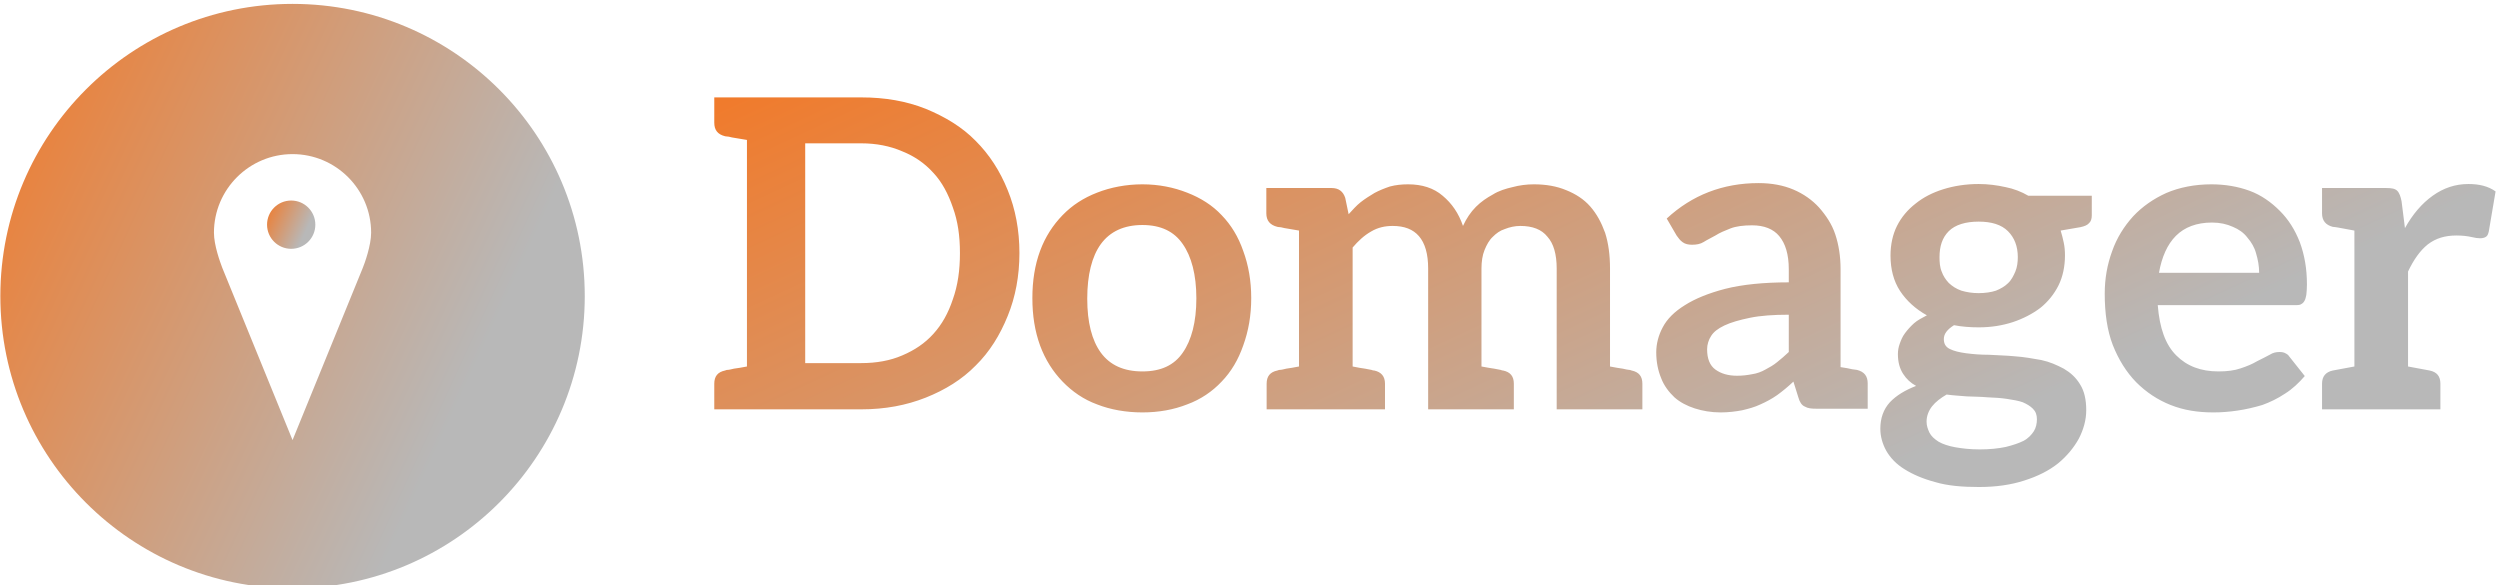
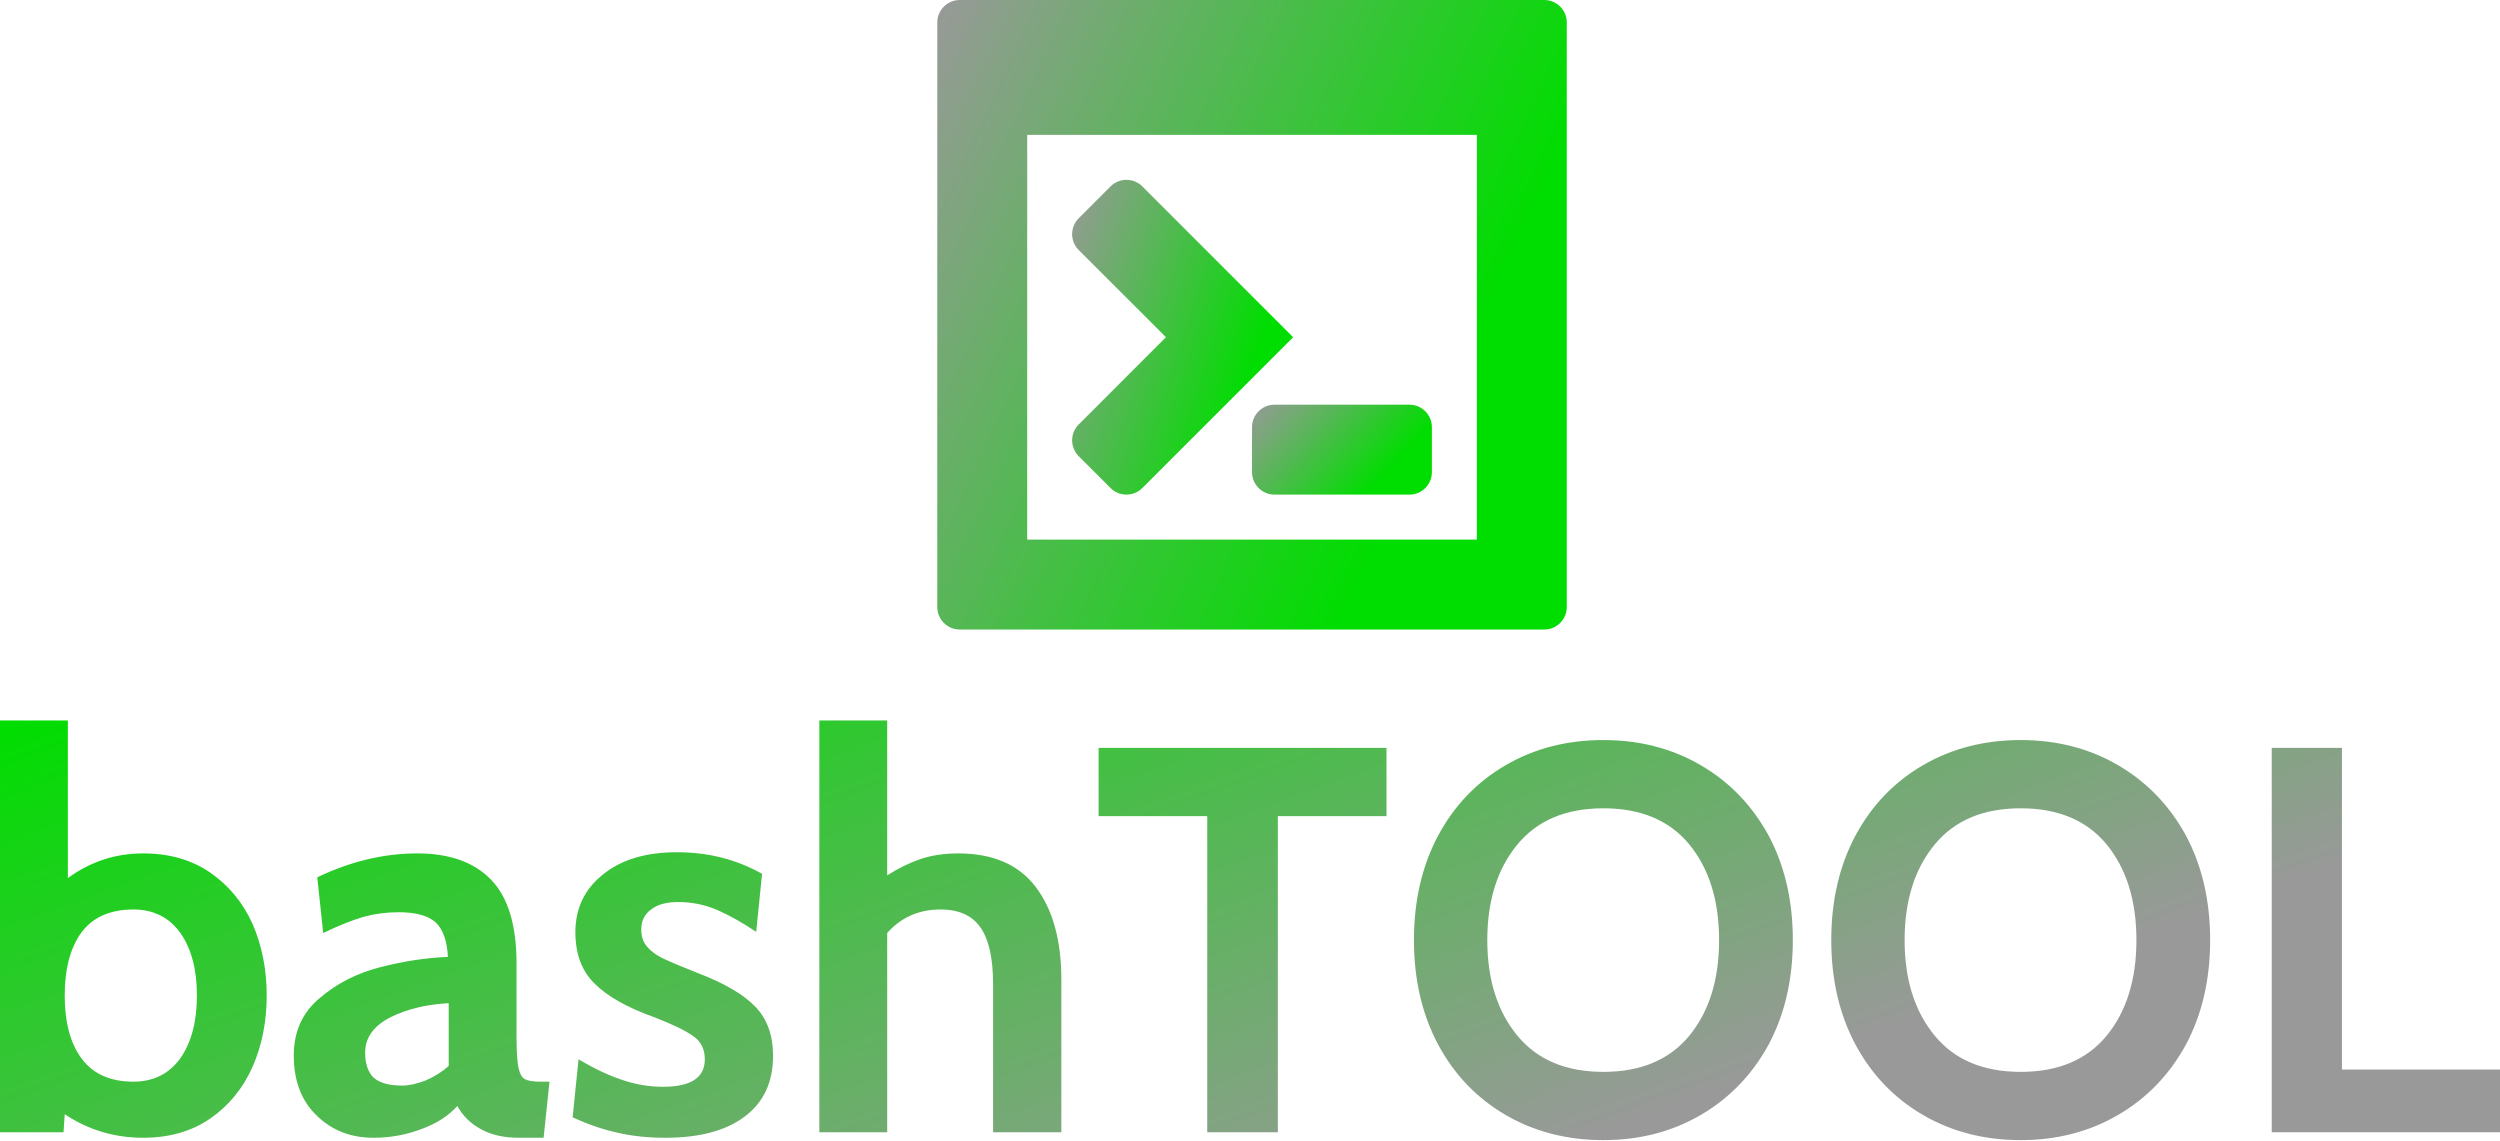
- <svg xmlns="http://www.w3.org/2000/svg" data-v-423bf9ae="" viewBox="0 0 385 90" class="iconLeft">
+ <svg xmlns="http://www.w3.org/2000/svg" data-v-423bf9ae="" viewBox="0 0 357.421 163" class="iconAbove">
  <defs data-v-423bf9ae="">
-     <linearGradient data-v-423bf9ae="" gradientTransform="rotate(25)" id="f0f04659-390f-46a2-ba1e-b283f1b93e79" x1="0%" y1="0%" x2="100%" y2="0%">
-       <stop data-v-423bf9ae="" offset="0%" style="stop-color: rgb(241, 122, 42); stop-opacity: 1;" />
-       <stop data-v-423bf9ae="" offset="100%" style="stop-color: rgb(184, 184, 184); stop-opacity: 1;" />
+     <linearGradient data-v-423bf9ae="" gradientTransform="rotate(25)" id="918247ef-dca0-4e0e-951a-72b32c3dce16" x1="0%" y1="0%" x2="100%" y2="0%">
+       <stop data-v-423bf9ae="" offset="0%" style="stop-color: rgb(0, 221, 0); stop-opacity: 1;" />
+       <stop data-v-423bf9ae="" offset="100%" style="stop-color: rgb(153, 153, 153); stop-opacity: 1;" />
    </linearGradient>
  </defs>
-   <g data-v-423bf9ae="" id="a89cfe7a-1197-4449-961f-3dc51ded2f1c" fill="url(#f0f04659-390f-46a2-ba1e-b283f1b93e79)" transform="matrix(4.746835,0,0,4.746835,108.6696,-2.563291)">
-     <path d="M9.80 6.71C9.55 6.09 9.21 5.56 8.76 5.11C8.32 4.66 7.77 4.33 7.14 4.07C6.51 3.82 5.82 3.70 5.05 3.70L1.34 3.70L0.28 3.70L0.28 4.52C0.28 4.76 0.39 4.90 0.63 4.96C0.64 4.96 0.67 4.97 0.71 4.97C0.76 4.97 0.83 5.00 0.92 5.01C1.02 5.03 1.18 5.05 1.34 5.08L1.34 12.43C1.18 12.46 1.02 12.49 0.92 12.50C0.83 12.52 0.76 12.54 0.71 12.54C0.67 12.54 0.64 12.56 0.63 12.56C0.39 12.61 0.28 12.75 0.28 12.99L0.28 13.82L1.34 13.82L5.05 13.82C5.82 13.82 6.51 13.69 7.14 13.44C7.77 13.19 8.32 12.85 8.76 12.40C9.21 11.96 9.55 11.41 9.80 10.79C10.05 10.18 10.18 9.49 10.18 8.75C10.18 8.01 10.05 7.32 9.80 6.71ZM8.02 10.25C7.87 10.70 7.67 11.06 7.39 11.37C7.11 11.68 6.78 11.90 6.38 12.07C5.99 12.24 5.54 12.32 5.05 12.32L3.23 12.32L3.23 5.19L5.05 5.19C5.54 5.19 5.99 5.28 6.38 5.45C6.78 5.61 7.11 5.84 7.39 6.15C7.67 6.45 7.87 6.83 8.02 7.27C8.18 7.71 8.25 8.19 8.25 8.75C8.25 9.31 8.18 9.80 8.02 10.25ZM14.17 6.52C13.64 6.52 13.13 6.62 12.70 6.79C12.26 6.96 11.89 7.20 11.58 7.52C11.27 7.84 11.02 8.22 10.85 8.68C10.68 9.14 10.60 9.65 10.60 10.21C10.60 10.78 10.68 11.28 10.85 11.75C11.02 12.21 11.27 12.60 11.58 12.92C11.89 13.24 12.26 13.50 12.70 13.66C13.13 13.83 13.64 13.92 14.17 13.92C14.70 13.92 15.19 13.83 15.62 13.66C16.06 13.50 16.44 13.24 16.74 12.92C17.05 12.60 17.28 12.21 17.44 11.75C17.61 11.28 17.70 10.78 17.70 10.21C17.70 9.65 17.61 9.14 17.44 8.68C17.28 8.22 17.05 7.84 16.74 7.52C16.44 7.20 16.06 6.96 15.62 6.79C15.19 6.62 14.70 6.52 14.17 6.52ZM14.17 12.59C13.57 12.59 13.12 12.39 12.82 11.98C12.53 11.58 12.38 11.00 12.38 10.23C12.38 9.46 12.53 8.86 12.82 8.46C13.12 8.05 13.57 7.84 14.17 7.84C14.77 7.84 15.20 8.05 15.48 8.46C15.76 8.86 15.92 9.45 15.92 10.22C15.92 10.99 15.76 11.58 15.48 11.98C15.20 12.39 14.77 12.59 14.17 12.59ZM30.04 12.56C30.03 12.56 30.00 12.54 29.96 12.54C29.92 12.54 29.85 12.52 29.75 12.50C29.65 12.49 29.51 12.46 29.34 12.43L29.34 9.25C29.34 8.82 29.29 8.43 29.18 8.09C29.06 7.76 28.91 7.48 28.70 7.24C28.49 7.00 28.22 6.83 27.92 6.71C27.61 6.58 27.26 6.52 26.87 6.52C26.64 6.52 26.40 6.55 26.18 6.61C25.96 6.66 25.73 6.73 25.54 6.85C25.34 6.96 25.16 7.08 24.99 7.25C24.82 7.42 24.68 7.63 24.57 7.87C24.43 7.46 24.21 7.14 23.91 6.89C23.62 6.64 23.24 6.52 22.79 6.52C22.58 6.52 22.39 6.54 22.20 6.59C22.02 6.65 21.85 6.72 21.70 6.80C21.55 6.89 21.39 6.99 21.25 7.10C21.11 7.21 20.99 7.35 20.86 7.49L20.75 6.96C20.68 6.75 20.54 6.64 20.31 6.64L19.25 6.64L18.19 6.64L18.19 7.46C18.19 7.70 18.31 7.84 18.55 7.90C18.56 7.90 18.59 7.91 18.63 7.91C18.68 7.91 18.75 7.94 18.84 7.95C18.94 7.97 19.08 7.99 19.25 8.02L19.25 12.43C19.08 12.46 18.94 12.49 18.84 12.50C18.75 12.52 18.68 12.54 18.63 12.54C18.59 12.54 18.56 12.56 18.55 12.56C18.31 12.61 18.20 12.75 18.20 12.99L18.20 13.82L19.25 13.82L20.99 13.82L22.04 13.82L22.04 12.99C22.04 12.75 21.92 12.61 21.69 12.56C21.67 12.56 21.64 12.56 21.60 12.54C21.56 12.53 21.49 12.52 21.39 12.50C21.29 12.49 21.15 12.46 20.99 12.43L20.99 8.57C21.17 8.36 21.36 8.18 21.59 8.05C21.81 7.92 22.04 7.87 22.29 7.87C22.67 7.87 22.95 7.98 23.14 8.20C23.34 8.43 23.44 8.78 23.44 9.25L23.44 13.82L25.17 13.82L26.22 13.82L26.22 12.99C26.22 12.75 26.11 12.61 25.87 12.56C25.86 12.56 25.83 12.56 25.79 12.54C25.75 12.53 25.68 12.52 25.58 12.50C25.48 12.49 25.35 12.46 25.17 12.43L25.17 9.25C25.17 9.03 25.20 8.82 25.27 8.65C25.34 8.48 25.42 8.33 25.54 8.22C25.65 8.11 25.77 8.02 25.93 7.97C26.08 7.91 26.25 7.87 26.43 7.87C26.82 7.87 27.12 7.98 27.31 8.22C27.51 8.44 27.61 8.79 27.61 9.25L27.61 13.82L29.34 13.82L30.39 13.82L30.39 12.99C30.39 12.75 30.28 12.61 30.04 12.56ZM37.35 12.54C37.34 12.54 37.28 12.53 37.20 12.52C37.11 12.50 36.97 12.47 36.82 12.45L36.82 9.27C36.82 8.86 36.76 8.48 36.65 8.15C36.54 7.81 36.34 7.52 36.12 7.27C35.90 7.03 35.62 6.83 35.29 6.69C34.96 6.55 34.58 6.48 34.16 6.48C33.00 6.48 32.00 6.87 31.18 7.63L31.50 8.18C31.56 8.26 31.61 8.34 31.70 8.40C31.78 8.46 31.89 8.48 32.00 8.48C32.14 8.48 32.27 8.46 32.38 8.39C32.49 8.32 32.62 8.26 32.76 8.18C32.90 8.09 33.07 8.02 33.25 7.95C33.43 7.88 33.67 7.85 33.95 7.85C34.34 7.85 34.64 7.97 34.83 8.20C35.03 8.44 35.14 8.79 35.14 9.28L35.14 9.70C34.33 9.70 33.63 9.77 33.08 9.91C32.54 10.05 32.10 10.23 31.77 10.44C31.43 10.65 31.19 10.89 31.05 11.16C30.91 11.42 30.84 11.70 30.84 11.97C30.84 12.29 30.90 12.57 31.00 12.81C31.09 13.05 31.25 13.26 31.43 13.43C31.61 13.59 31.84 13.71 32.09 13.79C32.34 13.87 32.62 13.92 32.93 13.92C33.18 13.92 33.42 13.89 33.63 13.85C33.84 13.80 34.03 13.75 34.22 13.66C34.40 13.58 34.59 13.48 34.76 13.36C34.94 13.23 35.11 13.09 35.29 12.92L35.45 13.43C35.49 13.58 35.56 13.69 35.66 13.73C35.76 13.79 35.88 13.80 36.05 13.80L36.64 13.80L36.82 13.80L37.70 13.80L37.70 12.98C37.70 12.74 37.59 12.60 37.35 12.54ZM35.14 11.96C35.01 12.08 34.89 12.19 34.76 12.29C34.64 12.39 34.51 12.46 34.38 12.53C34.26 12.60 34.10 12.66 33.95 12.68C33.80 12.71 33.64 12.73 33.46 12.73C33.17 12.73 32.94 12.66 32.76 12.53C32.58 12.40 32.49 12.18 32.49 11.87C32.49 11.72 32.54 11.56 32.62 11.44C32.70 11.31 32.84 11.20 33.05 11.10C33.26 11.00 33.54 10.92 33.88 10.85C34.22 10.78 34.64 10.75 35.14 10.75ZM41.30 6.51C40.89 6.51 40.50 6.57 40.15 6.68C39.80 6.79 39.51 6.94 39.26 7.14C39.00 7.34 38.79 7.59 38.65 7.87C38.51 8.15 38.44 8.48 38.44 8.83C38.44 9.27 38.54 9.66 38.75 9.98C38.96 10.30 39.26 10.57 39.62 10.77C39.47 10.85 39.31 10.93 39.20 11.03C39.09 11.13 38.99 11.24 38.91 11.35C38.82 11.47 38.78 11.58 38.74 11.69C38.70 11.80 38.68 11.91 38.68 12.03C38.68 12.29 38.74 12.50 38.85 12.67C38.96 12.84 39.09 12.96 39.27 13.06C38.91 13.20 38.63 13.37 38.42 13.59C38.21 13.82 38.11 14.11 38.11 14.45C38.11 14.70 38.18 14.94 38.30 15.16C38.43 15.39 38.63 15.60 38.89 15.76C39.16 15.93 39.48 16.07 39.89 16.18C40.29 16.30 40.77 16.34 41.31 16.34C41.86 16.34 42.35 16.27 42.78 16.13C43.22 15.99 43.58 15.81 43.88 15.57C44.17 15.33 44.39 15.06 44.55 14.77C44.70 14.48 44.79 14.17 44.79 13.85C44.79 13.51 44.73 13.23 44.59 13.01C44.45 12.78 44.28 12.63 44.06 12.50C43.83 12.38 43.61 12.28 43.33 12.22C43.05 12.17 42.77 12.12 42.48 12.10C42.18 12.07 41.92 12.07 41.64 12.05C41.36 12.05 41.12 12.03 40.89 12.00C40.67 11.97 40.50 11.93 40.36 11.86C40.22 11.79 40.17 11.68 40.17 11.54C40.17 11.37 40.28 11.23 40.50 11.09C40.75 11.14 41.03 11.16 41.30 11.16C41.71 11.16 42.07 11.10 42.41 10.99C42.74 10.88 43.05 10.72 43.30 10.53C43.55 10.33 43.75 10.08 43.89 9.80C44.03 9.52 44.10 9.18 44.10 8.83C44.10 8.68 44.09 8.55 44.06 8.41C44.03 8.27 44.00 8.15 43.96 8.02L44.60 7.91C44.74 7.88 44.83 7.84 44.88 7.78C44.94 7.73 44.97 7.64 44.97 7.53L44.97 6.89L42.91 6.89C42.69 6.76 42.43 6.66 42.17 6.61C41.90 6.55 41.61 6.51 41.30 6.51ZM43.19 14.14C43.19 14.28 43.16 14.42 43.09 14.53C43.02 14.64 42.91 14.76 42.76 14.84C42.60 14.92 42.42 14.98 42.18 15.04C41.94 15.09 41.66 15.12 41.34 15.12C41.02 15.12 40.77 15.09 40.54 15.05C40.32 15.01 40.14 14.95 40.00 14.87C39.86 14.78 39.76 14.69 39.70 14.57C39.65 14.46 39.61 14.35 39.61 14.22C39.61 14.03 39.68 13.86 39.79 13.72C39.90 13.58 40.07 13.45 40.26 13.34C40.47 13.37 40.70 13.38 40.92 13.40C41.15 13.41 41.37 13.41 41.59 13.43C41.82 13.44 42.01 13.45 42.21 13.48C42.41 13.51 42.59 13.54 42.73 13.59C42.87 13.65 42.98 13.72 43.06 13.80C43.15 13.89 43.19 14 43.19 14.14ZM41.30 10.05C41.09 10.05 40.91 10.02 40.74 9.97C40.57 9.91 40.45 9.83 40.33 9.72C40.22 9.60 40.15 9.49 40.10 9.35C40.04 9.21 40.03 9.04 40.03 8.88C40.03 8.53 40.12 8.25 40.33 8.04C40.54 7.83 40.88 7.73 41.30 7.73C41.72 7.73 42.04 7.83 42.25 8.04C42.46 8.25 42.57 8.53 42.57 8.88C42.57 9.04 42.55 9.21 42.49 9.35C42.43 9.49 42.36 9.63 42.25 9.73C42.15 9.83 42.01 9.91 41.86 9.97C41.71 10.02 41.51 10.05 41.30 10.05ZM48.85 6.52C48.31 6.52 47.81 6.62 47.39 6.80C46.97 6.99 46.61 7.24 46.31 7.56C46.02 7.88 45.78 8.26 45.63 8.69C45.47 9.13 45.39 9.58 45.39 10.07C45.39 10.70 45.47 11.26 45.65 11.73C45.84 12.21 46.09 12.61 46.41 12.94C46.73 13.26 47.10 13.51 47.53 13.68C47.96 13.85 48.41 13.92 48.92 13.92C49.17 13.92 49.43 13.90 49.70 13.86C49.97 13.82 50.23 13.76 50.50 13.68C50.75 13.59 51.00 13.47 51.24 13.31C51.48 13.16 51.69 12.96 51.88 12.74L51.38 12.11C51.34 12.05 51.31 12.03 51.25 12.00C51.20 11.97 51.13 11.96 51.06 11.96C50.95 11.96 50.85 11.98 50.74 12.05C50.62 12.12 50.48 12.18 50.33 12.26C50.18 12.35 50.01 12.42 49.80 12.49C49.60 12.56 49.36 12.59 49.08 12.59C48.51 12.59 48.06 12.42 47.71 12.07C47.36 11.72 47.17 11.19 47.11 10.44L51.55 10.44C51.63 10.44 51.69 10.44 51.74 10.42C51.80 10.39 51.84 10.36 51.87 10.30C51.90 10.26 51.91 10.19 51.93 10.11C51.94 10.02 51.95 9.90 51.95 9.77C51.95 9.25 51.87 8.81 51.72 8.40C51.56 7.99 51.35 7.66 51.07 7.38C50.79 7.10 50.47 6.87 50.09 6.73C49.71 6.59 49.29 6.52 48.85 6.52ZM48.87 7.76C49.13 7.76 49.35 7.81 49.55 7.90C49.74 7.98 49.90 8.09 50.02 8.25C50.15 8.40 50.25 8.57 50.30 8.76C50.36 8.96 50.40 9.17 50.40 9.39L47.15 9.39C47.24 8.88 47.42 8.47 47.70 8.19C47.98 7.91 48.37 7.76 48.87 7.76ZM57.19 6.51C56.76 6.51 56.38 6.64 56.03 6.89C55.68 7.14 55.38 7.49 55.13 7.94L55.02 7.07C54.99 6.92 54.95 6.80 54.88 6.73C54.81 6.66 54.70 6.64 54.52 6.64L53.49 6.64L53.49 6.64L52.44 6.64L52.44 7.46C52.44 7.70 52.56 7.84 52.79 7.90C52.91 7.91 52.89 7.91 53.49 8.02L53.49 12.43C52.89 12.54 52.91 12.54 52.79 12.56C52.56 12.61 52.44 12.75 52.44 12.99L52.44 13.82L53.49 13.82L55.23 13.82L55.23 13.82L56.28 13.82L56.28 12.99C56.28 12.75 56.17 12.61 55.93 12.56C55.82 12.54 55.83 12.54 55.23 12.43L55.23 9.35C55.41 8.97 55.62 8.67 55.87 8.47C56.13 8.27 56.43 8.18 56.80 8.18C56.99 8.18 57.16 8.20 57.29 8.23C57.41 8.26 57.50 8.27 57.57 8.27C57.65 8.27 57.72 8.25 57.76 8.22C57.81 8.19 57.83 8.13 57.85 8.05L58.07 6.75C57.83 6.58 57.54 6.51 57.19 6.51Z" />
+   <g data-v-423bf9ae="" id="3d46d41f-67d3-4efd-b367-bf032abd2225" fill="url(#918247ef-dca0-4e0e-951a-72b32c3dce16)" transform="matrix(5.607477,0,0,5.607477,-4.485994,86.1215)">
+     <path d="M4.45 6.40L4.45 6.40Q5.45 6.40 6.16 6.89L6.16 6.89L6.16 6.89Q6.87 7.38 7.24 8.20L7.24 8.20L7.24 8.20Q7.60 9.03 7.60 10.02L7.60 10.02L7.60 10.02Q7.60 11.02 7.24 11.84L7.24 11.84L7.24 11.84Q6.87 12.67 6.16 13.16L6.16 13.16L6.16 13.16Q5.45 13.65 4.45 13.65L4.45 13.65L4.45 13.65Q3.35 13.65 2.45 13.05L2.45 13.05L2.42 13.51L0.80 13.51L0.80 3.01L2.53 3.01L2.53 7.03L2.53 7.03Q3.39 6.40 4.45 6.40L4.45 6.40ZM4.20 12.22L4.20 12.22Q4.97 12.22 5.40 11.62L5.40 11.62L5.40 11.62Q5.82 11.02 5.82 10.02L5.82 10.02L5.82 10.02Q5.82 9.03 5.40 8.43L5.40 8.43L5.40 8.43Q4.97 7.83 4.20 7.83L4.20 7.83L4.20 7.83Q3.32 7.83 2.88 8.41L2.88 8.41L2.88 8.41Q2.45 9.00 2.45 10.02L2.45 10.02L2.45 10.02Q2.45 11.05 2.88 11.63L2.88 11.63L2.88 11.63Q3.32 12.22 4.20 12.22L4.20 12.22ZM10.32 13.65L10.32 13.65Q9.45 13.65 8.87 13.08L8.87 13.08L8.87 13.08Q8.29 12.52 8.29 11.55L8.29 11.55L8.29 11.55Q8.29 10.64 8.95 10.09L8.95 10.09L8.95 10.09Q9.60 9.53 10.50 9.30L10.50 9.30L10.50 9.30Q11.40 9.07 12.22 9.04L12.22 9.04L12.22 9.04Q12.19 8.43 11.91 8.16L11.91 8.16L11.91 8.16Q11.62 7.90 10.96 7.90L10.96 7.90L10.96 7.90Q10.50 7.90 10.06 8.02L10.06 8.02L10.06 8.02Q9.62 8.15 9.04 8.43L9.04 8.43L8.89 7.01L8.89 7.01Q10.16 6.40 11.44 6.40L11.44 6.40L11.44 6.40Q12.67 6.40 13.32 7.07L13.32 7.07L13.32 7.07Q13.97 7.74 13.97 9.21L13.97 9.21L13.97 11.10L13.97 11.10Q13.97 11.63 14.02 11.87L14.02 11.87L14.02 11.87Q14.07 12.10 14.19 12.16L14.19 12.16L14.19 12.16Q14.31 12.22 14.59 12.22L14.59 12.22L14.81 12.22L14.66 13.65L14.03 13.65L14.03 13.65Q13.45 13.65 13.06 13.43L13.06 13.43L13.06 13.43Q12.67 13.22 12.46 12.84L12.46 12.84L12.46 12.84Q12.12 13.22 11.54 13.43L11.54 13.43L11.54 13.43Q10.96 13.65 10.32 13.65L10.32 13.65ZM11.05 12.32L11.05 12.32Q11.31 12.32 11.65 12.19L11.65 12.19L11.65 12.19Q11.98 12.05 12.24 11.82L12.24 11.82L12.24 10.22L12.24 10.22Q11.40 10.26 10.75 10.58L10.75 10.58L10.75 10.58Q10.11 10.91 10.11 11.48L10.11 11.48L10.11 11.48Q10.11 11.91 10.33 12.12L10.33 12.12L10.33 12.12Q10.56 12.32 11.05 12.32L11.05 12.32ZM17.77 13.65L17.77 13.65Q17.09 13.65 16.54 13.52L16.54 13.52L16.54 13.52Q15.99 13.40 15.40 13.13L15.40 13.13L15.55 11.65L15.55 11.65Q16.14 12.00 16.65 12.17L16.65 12.17L16.65 12.17Q17.16 12.35 17.71 12.35L17.71 12.35L17.71 12.35Q18.77 12.35 18.77 11.65L18.77 11.65L18.77 11.65Q18.77 11.27 18.49 11.07L18.49 11.07L18.49 11.07Q18.21 10.86 17.49 10.58L17.49 10.58L17.49 10.58Q16.45 10.21 15.96 9.72L15.96 9.72L15.96 9.72Q15.47 9.24 15.47 8.41L15.47 8.41L15.47 8.41Q15.47 7.50 16.17 6.94L16.17 6.94L16.17 6.94Q16.87 6.37 18.06 6.37L18.06 6.37L18.06 6.37Q19.25 6.37 20.23 6.92L20.23 6.92L20.08 8.40L20.08 8.40Q19.54 8.04 19.08 7.84L19.08 7.84L19.08 7.84Q18.61 7.64 18.09 7.64L18.09 7.64L18.09 7.64Q17.64 7.64 17.40 7.83L17.40 7.83L17.40 7.83Q17.15 8.01 17.15 8.34L17.15 8.34L17.15 8.34Q17.15 8.61 17.30 8.78L17.30 8.78L17.30 8.78Q17.44 8.95 17.71 9.08L17.71 9.08L17.71 9.08Q17.98 9.21 18.59 9.45L18.59 9.45L18.59 9.45Q19.61 9.84 20.06 10.31L20.06 10.31L20.06 10.31Q20.51 10.78 20.51 11.56L20.51 11.56L20.51 11.56Q20.51 12.56 19.80 13.10L19.80 13.10L19.80 13.10Q19.08 13.65 17.77 13.65L17.77 13.65ZM25.23 6.40L25.23 6.40Q26.56 6.40 27.21 7.26L27.21 7.26L27.21 7.26Q27.86 8.12 27.86 9.62L27.86 9.62L27.86 13.51L26.12 13.51L26.12 9.74L26.12 9.74Q26.12 8.75 25.80 8.29L25.80 8.29L25.80 8.29Q25.48 7.83 24.78 7.83L24.78 7.83L24.78 7.83Q23.95 7.83 23.42 8.43L23.42 8.43L23.42 13.51L21.69 13.51L21.69 3.01L23.42 3.01L23.42 6.96L23.42 6.96Q23.84 6.69 24.28 6.54L24.28 6.54L24.28 6.54Q24.71 6.40 25.23 6.40L25.23 6.40ZM31.58 13.51L31.58 5.45L28.81 5.45L28.81 3.71L36.15 3.71L36.15 5.45L33.38 5.45L33.38 13.51L31.58 13.51ZM41.68 13.71L41.68 13.71Q40.29 13.71 39.19 13.07L39.19 13.07L39.19 13.07Q38.09 12.43 37.47 11.28L37.47 11.28L37.47 11.28Q36.85 10.12 36.85 8.61L36.85 8.61L36.85 8.61Q36.85 7.10 37.47 5.94L37.47 5.94L37.47 5.94Q38.09 4.79 39.19 4.15L39.19 4.15L39.19 4.15Q40.29 3.51 41.68 3.51L41.68 3.51L41.68 3.51Q43.06 3.51 44.16 4.15L44.16 4.15L44.16 4.15Q45.26 4.79 45.89 5.94L45.89 5.94L45.89 5.94Q46.51 7.10 46.51 8.61L46.51 8.61L46.51 8.61Q46.51 10.12 45.89 11.28L45.89 11.28L45.89 11.28Q45.26 12.43 44.16 13.07L44.16 13.07L44.16 13.07Q43.06 13.71 41.68 13.71L41.68 13.71ZM41.68 11.97L41.68 11.97Q43.11 11.97 43.87 11.05L43.87 11.05L43.87 11.05Q44.63 10.12 44.63 8.61L44.63 8.61L44.63 8.61Q44.63 7.10 43.87 6.17L43.87 6.17L43.87 6.17Q43.11 5.25 41.68 5.25L41.68 5.25L41.68 5.25Q40.25 5.25 39.49 6.17L39.49 6.17L39.49 6.17Q38.72 7.10 38.72 8.61L38.72 8.61L38.72 8.61Q38.72 10.12 39.49 11.05L39.49 11.05L39.49 11.05Q40.25 11.97 41.68 11.97L41.68 11.97ZM52.32 13.71L52.32 13.71Q50.93 13.71 49.83 13.07L49.83 13.07L49.83 13.07Q48.73 12.43 48.11 11.28L48.11 11.28L48.11 11.28Q47.49 10.12 47.49 8.61L47.49 8.61L47.49 8.61Q47.49 7.10 48.11 5.94L48.11 5.94L48.11 5.94Q48.73 4.79 49.83 4.15L49.83 4.15L49.83 4.15Q50.93 3.51 52.32 3.51L52.32 3.51L52.32 3.51Q53.70 3.51 54.80 4.15L54.80 4.15L54.80 4.15Q55.90 4.79 56.53 5.94L56.53 5.94L56.53 5.94Q57.15 7.10 57.15 8.61L57.15 8.61L57.15 8.61Q57.15 10.12 56.53 11.28L56.53 11.28L56.53 11.28Q55.90 12.43 54.80 13.07L54.80 13.07L54.80 13.07Q53.70 13.71 52.32 13.71L52.32 13.71ZM52.32 11.97L52.32 11.97Q53.75 11.97 54.51 11.05L54.51 11.05L54.51 11.05Q55.27 10.12 55.27 8.61L55.27 8.61L55.27 8.61Q55.27 7.10 54.51 6.17L54.51 6.17L54.51 6.17Q53.75 5.25 52.32 5.25L52.32 5.25L52.32 5.25Q50.89 5.25 50.13 6.17L50.13 6.17L50.13 6.17Q49.36 7.10 49.36 8.61L49.36 8.61L49.36 8.61Q49.36 10.12 50.13 11.05L50.13 11.05L50.13 11.05Q50.89 11.97 52.32 11.97L52.32 11.97ZM58.72 13.51L58.72 3.71L60.51 3.71L60.51 11.91L64.54 11.91L64.54 13.51L58.72 13.51Z" />
  </g>
  <defs data-v-423bf9ae="">
-     <linearGradient data-v-423bf9ae="" gradientTransform="rotate(25)" id="f48b08b5-b0ce-475a-9b62-7b2c1080e90c" x1="0%" y1="0%" x2="100%" y2="0%">
-       <stop data-v-423bf9ae="" offset="0%" style="stop-color: rgb(241, 122, 42); stop-opacity: 1;" />
-       <stop data-v-423bf9ae="" offset="100%" style="stop-color: rgb(184, 184, 184); stop-opacity: 1;" />
+     <linearGradient data-v-423bf9ae="" gradientTransform="rotate(25)" id="34badcdc-55ef-4bb9-a2c3-e93c25af6235" x1="0%" y1="0%" x2="100%" y2="0%">
+       <stop data-v-423bf9ae="" offset="0%" style="stop-color: rgb(153, 153, 153); stop-opacity: 1;" />
+       <stop data-v-423bf9ae="" offset="100%" style="stop-color: rgb(0, 221, 0); stop-opacity: 1;" />
    </linearGradient>
  </defs>
-   <g data-v-423bf9ae="" id="86baad9d-13df-4759-8983-b25d5a6f0e7a" transform="matrix(1.239311,0,0,1.239311,-18.60195,-17.49394)" stroke="none" fill="url(#f48b08b5-b0ce-475a-9b62-7b2c1080e90c)">
-     <path d="M51.363 14.6c-20.053 0-36.309 16.256-36.309 36.31 0 20.053 16.256 36.311 36.309 36.311 20.055 0 36.311-16.258 36.311-36.311 0-20.054-16.256-36.31-36.311-36.31zm8.728 32.803l-8.728 21.399-8.729-21.399c-.273-.725-1.038-2.8-1.038-4.373 0-5.385 4.381-9.764 9.766-9.764s9.766 4.38 9.766 9.765c.001 1.572-.8 3.801-1.037 4.372z" />
-     <circle cx="51.195" cy="42.035" r="3" />
+   <g data-v-423bf9ae="" id="0dbd85b8-d386-4d1a-a76a-c440cad661ca" transform="matrix(6.428571,0,0,6.428571,127.5714,-6.42857)" stroke="none" fill="url(#34badcdc-55ef-4bb9-a2c3-e93c25af6235)">
+     <path d="M14.5 1h-13a.5.5 0 0 0-.5.5v13a.5.5 0 0 0 .5.5h13a.5.5 0 0 0 .5-.5v-13a.5.5 0 0 0-.5-.5zM13 13H3V4h10v9z" />
+     <path d="M4.853 11.853l-.707-.707a.5.5 0 0 1 0-.707l1.94-1.94-1.94-1.938a.5.5 0 0 1 0-.708l.707-.707a.5.5 0 0 1 .708 0L8.914 8.5l-3.353 3.353a.5.5 0 0 1-.708 0z" />
+     <rect x="8" y="10" width="4" height="2" rx=".5" ry=".5" />
  </g>
</svg>
